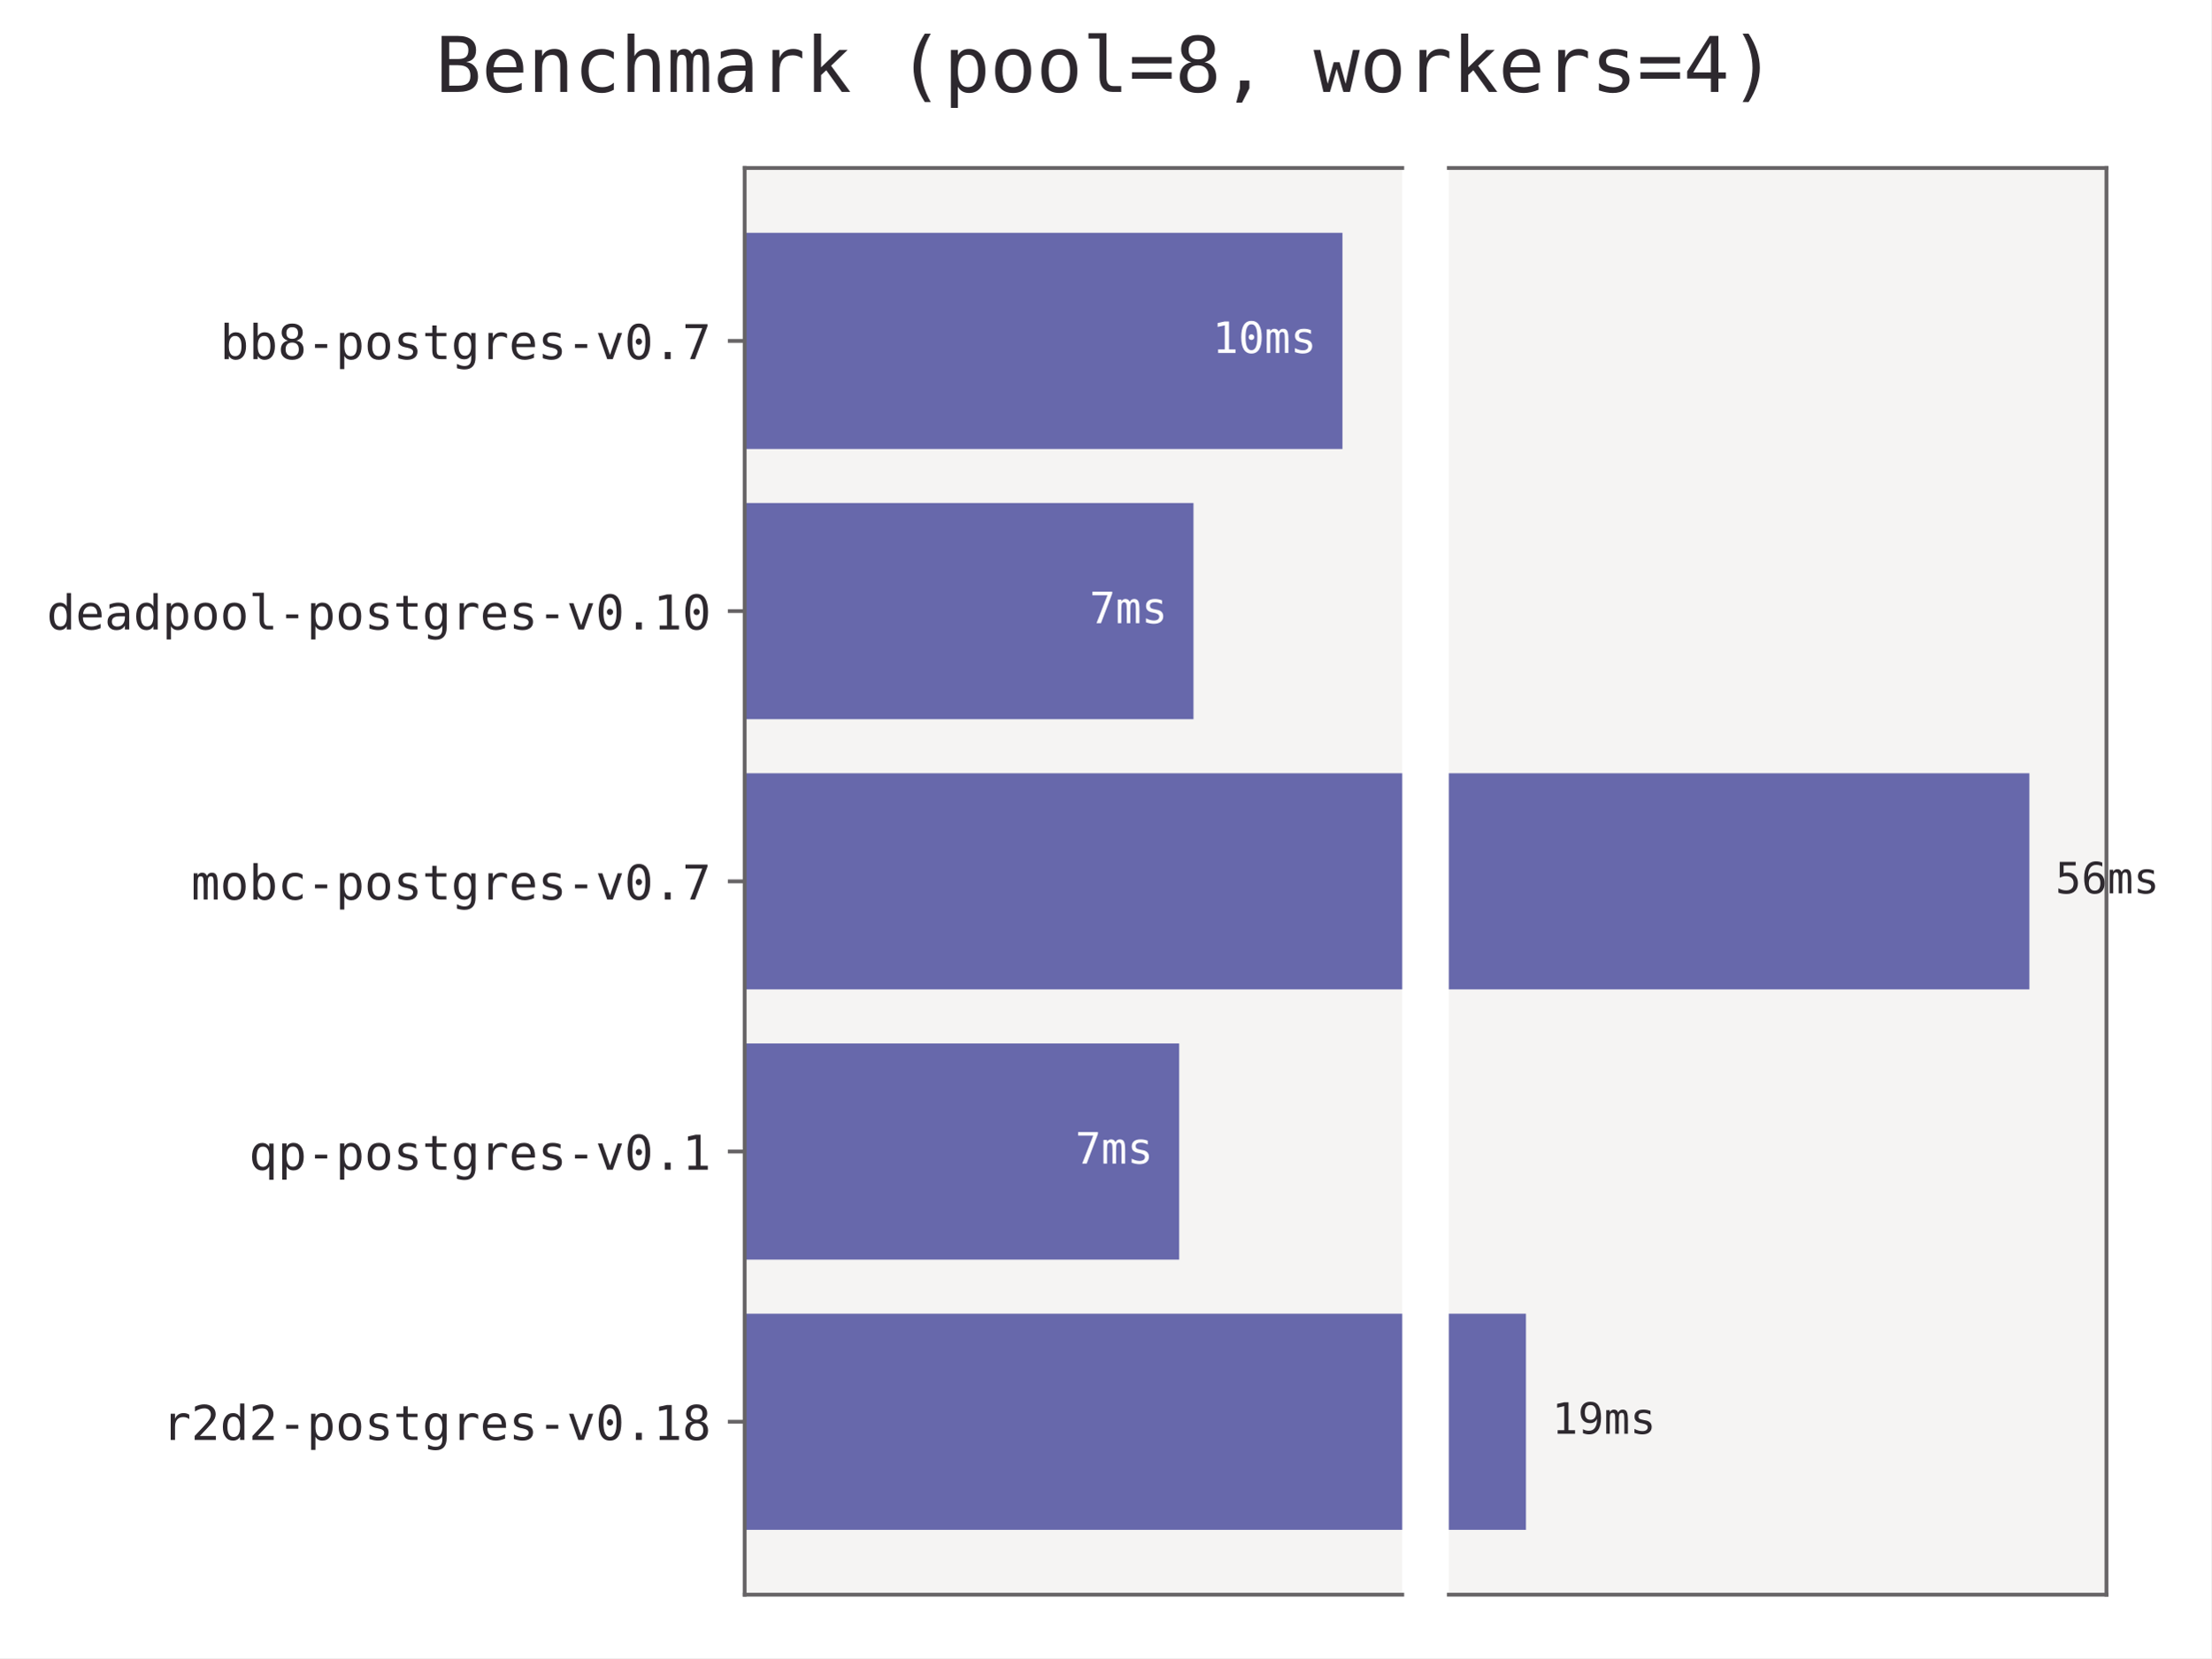
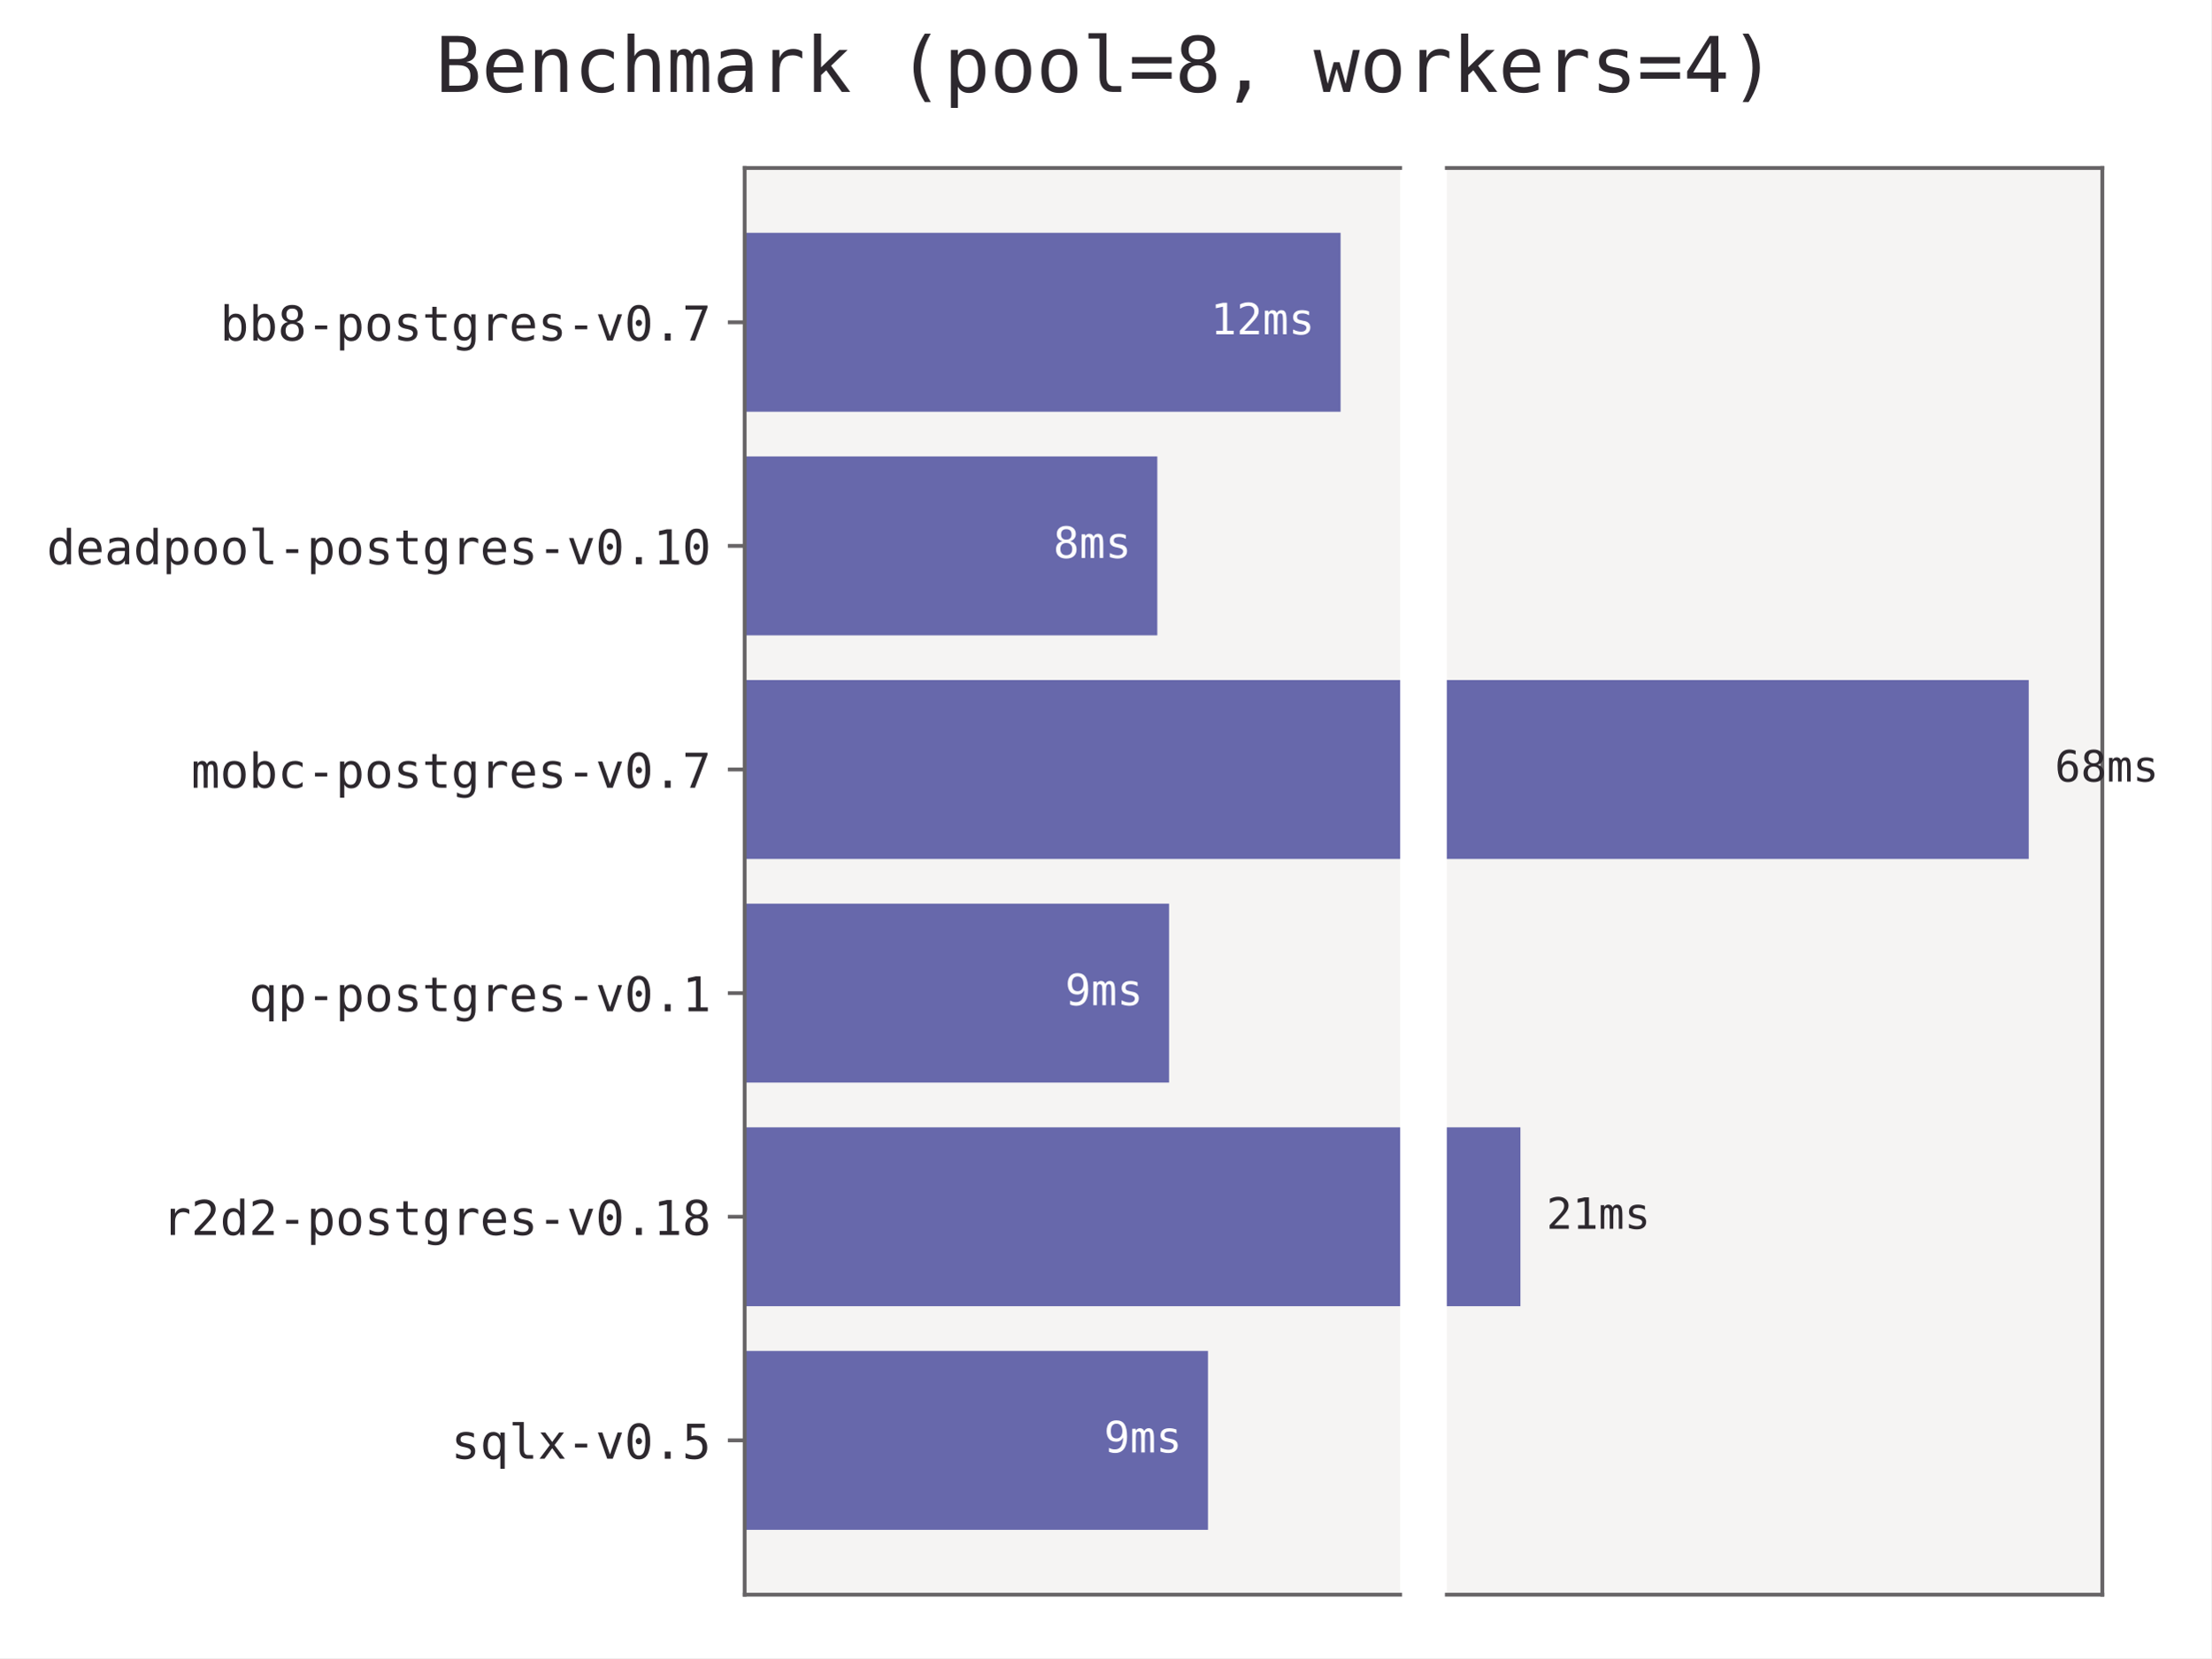
<svg xmlns="http://www.w3.org/2000/svg" xmlns:xlink="http://www.w3.org/1999/xlink" width="460.8pt" height="345.6pt" viewBox="0 0 460.8 345.6" version="1.1">
  <defs>
    <style type="text/css">*{stroke-linejoin: round; stroke-linecap: butt}</style>
  </defs>
  <g id="figure_1">
    <g id="patch_1">
      <path d="M 0 345.6  L 460.8 345.6  L 460.8 0  L 0 0  z " style="fill: #ffffff" />
    </g>
    <g id="axes_1">
      <g id="patch_2">
-         <path d="M 155.187 332.38  L 292.23 332.38  L 292.23 35.01  L 155.187 35.01  z " style="fill: #f5f4f3" />
+         <path d="M 155.187 332.38  L 291.8 332.38  L 291.8 35.01  L 155.187 35.01  z " style="fill: #f5f4f3" />
      </g>
      <g id="patch_3">
-         <path d="M 155.187 318.863  L 400.139 318.863  L 400.139 273.807  L 155.187 273.807  z " clip-path="url(#p6e30726fcf)" style="fill: #6768ab" />
+         <path d="M 155.187 318.863  L 251.742 318.863  L 251.742 281.575  L 155.187 281.575  z " clip-path="url(#pe774a46758)" style="fill: #6768ab" />
      </g>
      <g id="patch_4">
-         <path d="M 155.187 262.543  L 245.743 262.543  L 245.743 217.487  L 155.187 217.487  z " clip-path="url(#p6e30726fcf)" style="fill: #6768ab" />
+         <path d="M 155.187 272.253  L 362.698 272.253  L 362.698 234.966  L 155.187 234.966  z " clip-path="url(#pe774a46758)" style="fill: #6768ab" />
      </g>
      <g id="patch_5">
-         <path d="M 155.187 206.223  L 861.185 206.223  L 861.185 161.167  L 155.187 161.167  z " clip-path="url(#p6e30726fcf)" style="fill: #6768ab" />
+         <path d="M 155.187 225.644  L 243.634 225.644  L 243.634 188.356  L 155.187 188.356  z " clip-path="url(#pe774a46758)" style="fill: #6768ab" />
      </g>
      <g id="patch_6">
-         <path d="M 155.187 149.903  L 248.723 149.903  L 248.723 104.847  L 155.187 104.847  z " clip-path="url(#p6e30726fcf)" style="fill: #6768ab" />
+         <path d="M 155.187 179.034  L 825.676 179.034  L 825.676 141.746  L 155.187 141.746  z " clip-path="url(#pe774a46758)" style="fill: #6768ab" />
      </g>
      <g id="patch_7">
-         <path d="M 155.187 93.583  L 279.771 93.583  L 279.771 48.527  L 155.187 48.527  z " clip-path="url(#p6e30726fcf)" style="fill: #6768ab" />
+         <path d="M 155.187 132.424  L 241.182 132.424  L 241.182 95.137  L 155.187 95.137  z " clip-path="url(#pe774a46758)" style="fill: #6768ab" />
+       </g>
+       <g id="patch_8">
+         <path d="M 155.187 85.815  L 279.381 85.815  L 279.381 48.527  L 155.187 48.527  z " clip-path="url(#pe774a46758)" style="fill: #6768ab" />
      </g>
      <g id="matplotlib.axis_1">
        <g id="ytick_1">
          <g id="line2d_1">
            <defs>
-               <path id="m81a9759530" d="M 0 0  L -3.5 0  " style="stroke: #676466; stroke-width: 0.8" />
+               <path id="m0b539fb572" d="M 0 0  L -3.5 0  " style="stroke: #676466; stroke-width: 0.8" />
            </defs>
            <g>
-               <use xlink:href="#m81a9759530" x="155.187" y="296.335" style="fill: #676466; stroke: #676466; stroke-width: 0.8" />
+               <use xlink:href="#m0b539fb572" x="155.187" y="300.219" style="fill: #676466; stroke: #676466; stroke-width: 0.8" />
            </g>
          </g>
          <g id="text_1">
-             <g style="fill: #2d282e" transform="translate(33.80125 300.1344)scale(0.1 -0.1)">
+             <g style="fill: #2d282e" transform="translate(94.00437 304.0451)scale(0.1 -0.1)">
+               <defs>
+                 <path id="DejaVuSansMono-73" d="M 3041 3378  L 3041 2816  Q 2794 2959 2544 3031  Q 2294 3103 2034 3103  Q 1644 3103 1451 2976  Q 1259 2850 1259 2591  Q 1259 2356 1403 2240  Q 1547 2125 2119 2016  L 2350 1972  Q 2778 1891 2998 1647  Q 3219 1403 3219 1013  Q 3219 494 2850 201  Q 2481 -91 1825 -91  Q 1566 -91 1281 -36  Q 997 19 666 128  L 666 722  Q 988 556 1281 473  Q 1575 391 1838 391  Q 2219 391 2428 545  Q 2638 700 2638 978  Q 2638 1378 1872 1531  L 1847 1538  L 1631 1581  Q 1134 1678 906 1908  Q 678 2138 678 2534  Q 678 3038 1018 3311  Q 1359 3584 1991 3584  Q 2272 3584 2531 3532  Q 2791 3481 3041 3378  z " transform="scale(0.015625)" />
+                 <path id="DejaVuSansMono-71" d="M 1038 1734  Q 1038 1066 1248 725  Q 1459 384 1875 384  Q 2291 384 2505 726  Q 2719 1069 2719 1734  Q 2719 2400 2505 2742  Q 2291 3084 1875 3084  Q 1459 3084 1248 2743  Q 1038 2403 1038 1734  z M 2719 434  Q 2578 175 2339 36  Q 2100 -103 1784 -103  Q 1156 -103 792 383  Q 428 869 428 1722  Q 428 2591 790 3081  Q 1153 3572 1784 3572  Q 2097 3572 2336 3436  Q 2575 3300 2719 3041  L 2719 3488  L 3297 3488  L 3297 -1344  L 2719 -1344  L 2719 434  z " transform="scale(0.015625)" />
+                 <path id="DejaVuSansMono-6c" d="M 1997 1269  Q 1997 881 2139 684  Q 2281 488 2559 488  L 3231 488  L 3231 0  L 2503 0  Q 1988 0 1705 331  Q 1422 663 1422 1269  L 1422 4447  L 500 4447  L 500 4897  L 1997 4897  L 1997 1269  z " transform="scale(0.015625)" />
+                 <path id="DejaVuSansMono-78" d="M 3494 3500  L 2241 1825  L 3616 0  L 2950 0  L 1925 1403  L 903 0  L 238 0  L 1613 1825  L 359 3500  L 997 3500  L 1925 2234  L 2847 3500  L 3494 3500  z " transform="scale(0.015625)" />
+                 <path id="DejaVuSansMono-2d" d="M 1113 2009  L 2741 2009  L 2741 1497  L 1113 1497  L 1113 2009  z " transform="scale(0.015625)" />
+                 <path id="DejaVuSansMono-76" d="M 313 3500  L 909 3500  L 1925 563  L 2944 3500  L 3541 3500  L 2297 0  L 1556 0  L 313 3500  z " transform="scale(0.015625)" />
+                 <path id="DejaVuSansMono-30" d="M 1509 2344  Q 1509 2516 1629 2641  Q 1750 2766 1919 2766  Q 2094 2766 2219 2641  Q 2344 2516 2344 2344  Q 2344 2169 2220 2047  Q 2097 1925 1919 1925  Q 1744 1925 1626 2044  Q 1509 2163 1509 2344  z M 1925 4250  Q 1484 4250 1267 3775  Q 1050 3300 1050 2328  Q 1050 1359 1267 884  Q 1484 409 1925 409  Q 2369 409 2586 884  Q 2803 1359 2803 2328  Q 2803 3300 2586 3775  Q 2369 4250 1925 4250  z M 1925 4750  Q 2672 4750 3055 4137  Q 3438 3525 3438 2328  Q 3438 1134 3055 521  Q 2672 -91 1925 -91  Q 1178 -91 797 521  Q 416 1134 416 2328  Q 416 3525 797 4137  Q 1178 4750 1925 4750  z " transform="scale(0.015625)" />
+                 <path id="DejaVuSansMono-2e" d="M 1528 953  L 2316 953  L 2316 0  L 1528 0  L 1528 953  z " transform="scale(0.015625)" />
+                 <path id="DejaVuSansMono-35" d="M 647 4666  L 3009 4666  L 3009 4134  L 1222 4134  L 1222 2988  Q 1356 3038 1492 3061  Q 1628 3084 1766 3084  Q 2491 3084 2916 2656  Q 3341 2228 3341 1497  Q 3341 759 2895 334  Q 2450 -91 1678 -91  Q 1306 -91 998 -41  Q 691 9 447 109  L 447 750  Q 734 594 1025 517  Q 1316 441 1619 441  Q 2141 441 2423 716  Q 2706 991 2706 1497  Q 2706 1997 2414 2275  Q 2122 2553 1600 2553  Q 1347 2553 1106 2495  Q 866 2438 647 2322  L 647 4666  z " transform="scale(0.015625)" />
+               </defs>
+               <use xlink:href="#DejaVuSansMono-73" />
+               <use xlink:href="#DejaVuSansMono-71" x="60.205" />
+               <use xlink:href="#DejaVuSansMono-6c" x="120.41" />
+               <use xlink:href="#DejaVuSansMono-78" x="180.615" />
+               <use xlink:href="#DejaVuSansMono-2d" x="240.82" />
+               <use xlink:href="#DejaVuSansMono-76" x="301.025" />
+               <use xlink:href="#DejaVuSansMono-30" x="361.23" />
+               <use xlink:href="#DejaVuSansMono-2e" x="421.436" />
+               <use xlink:href="#DejaVuSansMono-35" x="481.641" />
+             </g>
+           </g>
+         </g>
+         <g id="ytick_2">
+           <g id="line2d_2">
+             <g>
+               <use xlink:href="#m0b539fb572" x="155.187" y="253.61" style="fill: #676466; stroke: #676466; stroke-width: 0.8" />
+             </g>
+           </g>
+           <g id="text_2">
+             <g style="fill: #2d282e" transform="translate(33.80125 257.4088)scale(0.1 -0.1)">
              <defs>
                <path id="DejaVuSansMono-72" d="M 3609 2778  Q 3425 2922 3234 2987  Q 3044 3053 2816 3053  Q 2278 3053 1993 2715  Q 1709 2378 1709 1741  L 1709 0  L 1131 0  L 1131 3500  L 1709 3500  L 1709 2816  Q 1853 3188 2151 3386  Q 2450 3584 2859 3584  Q 3072 3584 3256 3531  Q 3441 3478 3609 3366  L 3609 2778  z " transform="scale(0.015625)" />
                <path id="DejaVuSansMono-32" d="M 1166 531  L 3309 531  L 3309 0  L 475 0  L 475 531  Q 1059 1147 1496 1619  Q 1934 2091 2100 2284  Q 2413 2666 2522 2902  Q 2631 3138 2631 3384  Q 2631 3775 2401 3997  Q 2172 4219 1772 4219  Q 1488 4219 1175 4116  Q 863 4013 513 3803  L 513 4441  Q 834 4594 1145 4672  Q 1456 4750 1759 4750  Q 2444 4750 2861 4386  Q 3278 4022 3278 3431  Q 3278 3131 3139 2831  Q 3000 2531 2688 2169  Q 2513 1966 2180 1606  Q 1847 1247 1166 531  z " transform="scale(0.015625)" />
                <path id="DejaVuSansMono-64" d="M 2681 3053  L 2681 4863  L 3256 4863  L 3256 0  L 2681 0  L 2681 441  Q 2538 181 2298 45  Q 2059 -91 1747 -91  Q 1113 -91 748 401  Q 384 894 384 1759  Q 384 2613 750 3098  Q 1116 3584 1747 3584  Q 2063 3584 2303 3448  Q 2544 3313 2681 3053  z M 991 1747  Q 991 1078 1203 737  Q 1416 397 1831 397  Q 2247 397 2464 740  Q 2681 1084 2681 1747  Q 2681 2413 2464 2755  Q 2247 3097 1831 3097  Q 1416 3097 1203 2756  Q 991 2416 991 1747  z " transform="scale(0.015625)" />
-                 <path id="DejaVuSansMono-2d" d="M 1113 2009  L 2741 2009  L 2741 1497  L 1113 1497  L 1113 2009  z " transform="scale(0.015625)" />
                <path id="DejaVuSansMono-70" d="M 1172 441  L 1172 -1331  L 594 -1331  L 594 3500  L 1172 3500  L 1172 3053  Q 1316 3313 1555 3448  Q 1794 3584 2106 3584  Q 2741 3584 3102 3093  Q 3463 2603 3463 1734  Q 3463 881 3100 395  Q 2738 -91 2106 -91  Q 1788 -91 1548 45  Q 1309 181 1172 441  z M 2859 1747  Q 2859 2416 2648 2756  Q 2438 3097 2022 3097  Q 1603 3097 1387 2755  Q 1172 2413 1172 1747  Q 1172 1084 1387 740  Q 1603 397 2022 397  Q 2438 397 2648 737  Q 2859 1078 2859 1747  z " transform="scale(0.015625)" />
                <path id="DejaVuSansMono-6f" d="M 1925 3097  Q 1488 3097 1263 2756  Q 1038 2416 1038 1747  Q 1038 1081 1263 739  Q 1488 397 1925 397  Q 2366 397 2591 739  Q 2816 1081 2816 1747  Q 2816 2416 2591 2756  Q 2366 3097 1925 3097  z M 1925 3584  Q 2653 3584 3039 3112  Q 3425 2641 3425 1747  Q 3425 850 3040 379  Q 2656 -91 1925 -91  Q 1197 -91 812 379  Q 428 850 428 1747  Q 428 2641 812 3112  Q 1197 3584 1925 3584  z " transform="scale(0.015625)" />
-                 <path id="DejaVuSansMono-73" d="M 3041 3378  L 3041 2816  Q 2794 2959 2544 3031  Q 2294 3103 2034 3103  Q 1644 3103 1451 2976  Q 1259 2850 1259 2591  Q 1259 2356 1403 2240  Q 1547 2125 2119 2016  L 2350 1972  Q 2778 1891 2998 1647  Q 3219 1403 3219 1013  Q 3219 494 2850 201  Q 2481 -91 1825 -91  Q 1566 -91 1281 -36  Q 997 19 666 128  L 666 722  Q 988 556 1281 473  Q 1575 391 1838 391  Q 2219 391 2428 545  Q 2638 700 2638 978  Q 2638 1378 1872 1531  L 1847 1538  L 1631 1581  Q 1134 1678 906 1908  Q 678 2138 678 2534  Q 678 3038 1018 3311  Q 1359 3584 1991 3584  Q 2272 3584 2531 3532  Q 2791 3481 3041 3378  z " transform="scale(0.015625)" />
                <path id="DejaVuSansMono-74" d="M 1919 4494  L 1919 3500  L 3225 3500  L 3225 3053  L 1919 3053  L 1919 1153  Q 1919 766 2066 612  Q 2213 459 2578 459  L 3225 459  L 3225 0  L 2522 0  Q 1875 0 1609 259  Q 1344 519 1344 1153  L 1344 3053  L 409 3053  L 409 3500  L 1344 3500  L 1344 4494  L 1919 4494  z " transform="scale(0.015625)" />
                <path id="DejaVuSansMono-67" d="M 2681 1778  Q 2681 2425 2470 2761  Q 2259 3097 1856 3097  Q 1434 3097 1212 2761  Q 991 2425 991 1778  Q 991 1131 1214 792  Q 1438 453 1863 453  Q 2259 453 2470 793  Q 2681 1134 2681 1778  z M 3256 225  Q 3256 -563 2884 -969  Q 2513 -1375 1791 -1375  Q 1553 -1375 1293 -1331  Q 1034 -1288 775 -1203  L 775 -634  Q 1081 -778 1331 -847  Q 1581 -916 1791 -916  Q 2256 -916 2468 -662  Q 2681 -409 2681 141  L 2681 166  L 2681 556  Q 2544 263 2306 119  Q 2069 -25 1728 -25  Q 1116 -25 750 465  Q 384 956 384 1778  Q 384 2603 750 3093  Q 1116 3584 1728 3584  Q 2066 3584 2300 3450  Q 2534 3316 2681 3034  L 2681 3488  L 3256 3488  L 3256 225  z " transform="scale(0.015625)" />
                <path id="DejaVuSansMono-65" d="M 3475 1894  L 3475 1613  L 984 1613  L 984 1594  Q 984 1022 1282 709  Q 1581 397 2125 397  Q 2400 397 2700 484  Q 3000 572 3341 750  L 3341 178  Q 3013 44 2708 -23  Q 2403 -91 2119 -91  Q 1303 -91 843 398  Q 384 888 384 1747  Q 384 2584 834 3084  Q 1284 3584 2034 3584  Q 2703 3584 3089 3131  Q 3475 2678 3475 1894  z M 2900 2063  Q 2888 2569 2661 2833  Q 2434 3097 2009 3097  Q 1594 3097 1325 2822  Q 1056 2547 1006 2059  L 2900 2063  z " transform="scale(0.015625)" />
-                 <path id="DejaVuSansMono-76" d="M 313 3500  L 909 3500  L 1925 563  L 2944 3500  L 3541 3500  L 2297 0  L 1556 0  L 313 3500  z " transform="scale(0.015625)" />
-                 <path id="DejaVuSansMono-30" d="M 1509 2344  Q 1509 2516 1629 2641  Q 1750 2766 1919 2766  Q 2094 2766 2219 2641  Q 2344 2516 2344 2344  Q 2344 2169 2220 2047  Q 2097 1925 1919 1925  Q 1744 1925 1626 2044  Q 1509 2163 1509 2344  z M 1925 4250  Q 1484 4250 1267 3775  Q 1050 3300 1050 2328  Q 1050 1359 1267 884  Q 1484 409 1925 409  Q 2369 409 2586 884  Q 2803 1359 2803 2328  Q 2803 3300 2586 3775  Q 2369 4250 1925 4250  z M 1925 4750  Q 2672 4750 3055 4137  Q 3438 3525 3438 2328  Q 3438 1134 3055 521  Q 2672 -91 1925 -91  Q 1178 -91 797 521  Q 416 1134 416 2328  Q 416 3525 797 4137  Q 1178 4750 1925 4750  z " transform="scale(0.015625)" />
-                 <path id="DejaVuSansMono-2e" d="M 1528 953  L 2316 953  L 2316 0  L 1528 0  L 1528 953  z " transform="scale(0.015625)" />
                <path id="DejaVuSansMono-31" d="M 844 531  L 1825 531  L 1825 4097  L 769 3859  L 769 4434  L 1819 4666  L 2450 4666  L 2450 531  L 3419 531  L 3419 0  L 844 0  L 844 531  z " transform="scale(0.015625)" />
                <path id="DejaVuSansMono-38" d="M 1925 2216  Q 1503 2216 1273 1980  Q 1044 1744 1044 1313  Q 1044 881 1276 642  Q 1509 403 1925 403  Q 2350 403 2579 639  Q 2809 875 2809 1313  Q 2809 1741 2576 1978  Q 2344 2216 1925 2216  z M 1375 2478  Q 972 2581 745 2862  Q 519 3144 519 3541  Q 519 4097 897 4423  Q 1275 4750 1925 4750  Q 2578 4750 2956 4423  Q 3334 4097 3334 3541  Q 3334 3144 3107 2862  Q 2881 2581 2478 2478  Q 2947 2375 3195 2062  Q 3444 1750 3444 1253  Q 3444 622 3041 265  Q 2638 -91 1925 -91  Q 1213 -91 811 264  Q 409 619 409 1247  Q 409 1747 657 2061  Q 906 2375 1375 2478  z M 1147 3481  Q 1147 3106 1347 2909  Q 1547 2713 1925 2713  Q 2306 2713 2506 2909  Q 2706 3106 2706 3481  Q 2706 3863 2507 4063  Q 2309 4263 1925 4263  Q 1547 4263 1347 4061  Q 1147 3859 1147 3481  z " transform="scale(0.015625)" />
              </defs>
              <use xlink:href="#DejaVuSansMono-72" />
              <use xlink:href="#DejaVuSansMono-32" x="60.205" />
              <use xlink:href="#DejaVuSansMono-64" x="120.41" />
              <use xlink:href="#DejaVuSansMono-32" x="180.615" />
              <use xlink:href="#DejaVuSansMono-2d" x="240.82" />
              <use xlink:href="#DejaVuSansMono-70" x="301.025" />
              <use xlink:href="#DejaVuSansMono-6f" x="361.23" />
              <use xlink:href="#DejaVuSansMono-73" x="421.436" />
              <use xlink:href="#DejaVuSansMono-74" x="481.641" />
              <use xlink:href="#DejaVuSansMono-67" x="541.846" />
              <use xlink:href="#DejaVuSansMono-72" x="602.051" />
              <use xlink:href="#DejaVuSansMono-65" x="662.256" />
              <use xlink:href="#DejaVuSansMono-73" x="722.461" />
              <use xlink:href="#DejaVuSansMono-2d" x="782.666" />
              <use xlink:href="#DejaVuSansMono-76" x="842.871" />
              <use xlink:href="#DejaVuSansMono-30" x="903.076" />
              <use xlink:href="#DejaVuSansMono-2e" x="963.281" />
              <use xlink:href="#DejaVuSansMono-31" x="1023.486" />
              <use xlink:href="#DejaVuSansMono-38" x="1083.691" />
            </g>
          </g>
        </g>
-         <g id="ytick_2">
-           <g id="line2d_2">
-             <g>
-               <use xlink:href="#m81a9759530" x="155.187" y="240.015" style="fill: #676466; stroke: #676466; stroke-width: 0.8" />
-             </g>
-           </g>
-           <g id="text_2">
-             <g style="fill: #2d282e" transform="translate(51.86219 243.8065)scale(0.1 -0.1)">
-               <defs>
-                 <path id="DejaVuSansMono-71" d="M 1038 1734  Q 1038 1066 1248 725  Q 1459 384 1875 384  Q 2291 384 2505 726  Q 2719 1069 2719 1734  Q 2719 2400 2505 2742  Q 2291 3084 1875 3084  Q 1459 3084 1248 2743  Q 1038 2403 1038 1734  z M 2719 434  Q 2578 175 2339 36  Q 2100 -103 1784 -103  Q 1156 -103 792 383  Q 428 869 428 1722  Q 428 2591 790 3081  Q 1153 3572 1784 3572  Q 2097 3572 2336 3436  Q 2575 3300 2719 3041  L 2719 3488  L 3297 3488  L 3297 -1344  L 2719 -1344  L 2719 434  z " transform="scale(0.015625)" />
-               </defs>
+         <g id="ytick_3">
+           <g id="line2d_3">
+             <g>
+               <use xlink:href="#m0b539fb572" x="155.187" y="207" style="fill: #676466; stroke: #676466; stroke-width: 0.8" />
+             </g>
+           </g>
+           <g id="text_3">
+             <g style="fill: #2d282e" transform="translate(51.86219 210.7913)scale(0.1 -0.1)">
              <use xlink:href="#DejaVuSansMono-71" />
              <use xlink:href="#DejaVuSansMono-70" x="60.205" />
              <use xlink:href="#DejaVuSansMono-2d" x="120.41" />
              <use xlink:href="#DejaVuSansMono-70" x="180.615" />
              <use xlink:href="#DejaVuSansMono-6f" x="240.82" />
              <use xlink:href="#DejaVuSansMono-73" x="301.025" />
              <use xlink:href="#DejaVuSansMono-74" x="361.23" />
              <use xlink:href="#DejaVuSansMono-67" x="421.436" />
              <use xlink:href="#DejaVuSansMono-72" x="481.641" />
              <use xlink:href="#DejaVuSansMono-65" x="541.846" />
              <use xlink:href="#DejaVuSansMono-73" x="602.051" />
              <use xlink:href="#DejaVuSansMono-2d" x="662.256" />
              <use xlink:href="#DejaVuSansMono-76" x="722.461" />
              <use xlink:href="#DejaVuSansMono-30" x="782.666" />
              <use xlink:href="#DejaVuSansMono-2e" x="842.871" />
              <use xlink:href="#DejaVuSansMono-31" x="903.076" />
            </g>
          </g>
        </g>
-         <g id="ytick_3">
-           <g id="line2d_3">
-             <g>
-               <use xlink:href="#m81a9759530" x="155.187" y="183.695" style="fill: #676466; stroke: #676466; stroke-width: 0.8" />
-             </g>
-           </g>
-           <g id="text_3">
-             <g style="fill: #2d282e" transform="translate(39.82156 187.4942)scale(0.1 -0.1)">
+         <g id="ytick_4">
+           <g id="line2d_4">
+             <g>
+               <use xlink:href="#m0b539fb572" x="155.187" y="160.39" style="fill: #676466; stroke: #676466; stroke-width: 0.8" />
+             </g>
+           </g>
+           <g id="text_4">
+             <g style="fill: #2d282e" transform="translate(39.82156 164.1894)scale(0.1 -0.1)">
              <defs>
                <path id="DejaVuSansMono-6d" d="M 2113 3144  Q 2219 3369 2383 3476  Q 2547 3584 2778 3584  Q 3200 3584 3373 3257  Q 3547 2931 3547 2028  L 3547 0  L 3022 0  L 3022 2003  Q 3022 2744 2939 2923  Q 2856 3103 2638 3103  Q 2388 3103 2295 2911  Q 2203 2719 2203 2003  L 2203 0  L 1678 0  L 1678 2003  Q 1678 2753 1589 2928  Q 1500 3103 1269 3103  Q 1041 3103 952 2911  Q 863 2719 863 2003  L 863 0  L 341 0  L 341 3500  L 863 3500  L 863 3200  Q 966 3388 1120 3486  Q 1275 3584 1472 3584  Q 1709 3584 1867 3475  Q 2025 3366 2113 3144  z " transform="scale(0.015625)" />
                <path id="DejaVuSansMono-62" d="M 2869 1747  Q 2869 2416 2656 2756  Q 2444 3097 2028 3097  Q 1609 3097 1393 2755  Q 1178 2413 1178 1747  Q 1178 1084 1393 740  Q 1609 397 2028 397  Q 2444 397 2656 737  Q 2869 1078 2869 1747  z M 1178 3053  Q 1316 3309 1558 3446  Q 1800 3584 2119 3584  Q 2750 3584 3112 3098  Q 3475 2613 3475 1759  Q 3475 894 3111 401  Q 2747 -91 2113 -91  Q 1800 -91 1561 45  Q 1322 181 1178 441  L 1178 0  L 603 0  L 603 4863  L 1178 4863  L 1178 3053  z " transform="scale(0.015625)" />
                <path id="DejaVuSansMono-63" d="M 3316 178  Q 3084 44 2839 -23  Q 2594 -91 2338 -91  Q 1525 -91 1067 396  Q 609 884 609 1747  Q 609 2609 1067 3096  Q 1525 3584 2338 3584  Q 2591 3584 2831 3518  Q 3072 3453 3316 3316  L 3316 2713  Q 3088 2916 2858 3006  Q 2628 3097 2338 3097  Q 1797 3097 1506 2747  Q 1216 2397 1216 1747  Q 1216 1100 1508 748  Q 1800 397 2338 397  Q 2638 397 2875 489  Q 3113 581 3316 775  L 3316 178  z " transform="scale(0.015625)" />
                <path id="DejaVuSansMono-37" d="M 434 4666  L 3372 4666  L 3372 4397  L 1703 0  L 1044 0  L 2669 4134  L 434 4134  L 434 4666  z " transform="scale(0.015625)" />
              </defs>
              <use xlink:href="#DejaVuSansMono-6d" />
              <use xlink:href="#DejaVuSansMono-6f" x="60.205" />
              <use xlink:href="#DejaVuSansMono-62" x="120.41" />
              <use xlink:href="#DejaVuSansMono-63" x="180.615" />
              <use xlink:href="#DejaVuSansMono-2d" x="240.82" />
              <use xlink:href="#DejaVuSansMono-70" x="301.025" />
              <use xlink:href="#DejaVuSansMono-6f" x="361.23" />
              <use xlink:href="#DejaVuSansMono-73" x="421.436" />
              <use xlink:href="#DejaVuSansMono-74" x="481.641" />
              <use xlink:href="#DejaVuSansMono-67" x="541.846" />
              <use xlink:href="#DejaVuSansMono-72" x="602.051" />
              <use xlink:href="#DejaVuSansMono-65" x="662.256" />
              <use xlink:href="#DejaVuSansMono-73" x="722.461" />
              <use xlink:href="#DejaVuSansMono-2d" x="782.666" />
              <use xlink:href="#DejaVuSansMono-76" x="842.871" />
              <use xlink:href="#DejaVuSansMono-30" x="903.076" />
              <use xlink:href="#DejaVuSansMono-2e" x="963.281" />
              <use xlink:href="#DejaVuSansMono-37" x="1023.486" />
            </g>
          </g>
        </g>
-         <g id="ytick_4">
-           <g id="line2d_4">
-             <g>
-               <use xlink:href="#m81a9759530" x="155.187" y="127.375" style="fill: #676466; stroke: #676466; stroke-width: 0.8" />
-             </g>
-           </g>
-           <g id="text_4">
-             <g style="fill: #2d282e" transform="translate(9.72 131.2007)scale(0.1 -0.1)">
+         <g id="ytick_5">
+           <g id="line2d_5">
+             <g>
+               <use xlink:href="#m0b539fb572" x="155.187" y="113.78" style="fill: #676466; stroke: #676466; stroke-width: 0.8" />
+             </g>
+           </g>
+           <g id="text_5">
+             <g style="fill: #2d282e" transform="translate(9.72 117.6062)scale(0.1 -0.1)">
              <defs>
                <path id="DejaVuSansMono-61" d="M 2194 1759  L 2003 1759  Q 1500 1759 1245 1582  Q 991 1406 991 1056  Q 991 741 1181 566  Q 1372 391 1709 391  Q 2184 391 2456 720  Q 2728 1050 2731 1631  L 2731 1759  L 2194 1759  z M 3309 1997  L 3309 0  L 2731 0  L 2731 519  Q 2547 206 2267 57  Q 1988 -91 1588 -91  Q 1053 -91 734 211  Q 416 513 416 1019  Q 416 1603 808 1906  Q 1200 2209 1959 2209  L 2731 2209  L 2731 2300  Q 2728 2719 2518 2908  Q 2309 3097 1850 3097  Q 1556 3097 1256 3012  Q 956 2928 672 2766  L 672 3341  Q 991 3463 1283 3523  Q 1575 3584 1850 3584  Q 2284 3584 2592 3456  Q 2900 3328 3091 3072  Q 3209 2916 3259 2686  Q 3309 2456 3309 1997  z " transform="scale(0.015625)" />
-                 <path id="DejaVuSansMono-6c" d="M 1997 1269  Q 1997 881 2139 684  Q 2281 488 2559 488  L 3231 488  L 3231 0  L 2503 0  Q 1988 0 1705 331  Q 1422 663 1422 1269  L 1422 4447  L 500 4447  L 500 4897  L 1997 4897  L 1997 1269  z " transform="scale(0.015625)" />
              </defs>
              <use xlink:href="#DejaVuSansMono-64" />
              <use xlink:href="#DejaVuSansMono-65" x="60.205" />
              <use xlink:href="#DejaVuSansMono-61" x="120.41" />
              <use xlink:href="#DejaVuSansMono-64" x="180.615" />
              <use xlink:href="#DejaVuSansMono-70" x="240.82" />
              <use xlink:href="#DejaVuSansMono-6f" x="301.025" />
              <use xlink:href="#DejaVuSansMono-6f" x="361.23" />
              <use xlink:href="#DejaVuSansMono-6c" x="421.436" />
              <use xlink:href="#DejaVuSansMono-2d" x="481.641" />
              <use xlink:href="#DejaVuSansMono-70" x="541.846" />
              <use xlink:href="#DejaVuSansMono-6f" x="602.051" />
              <use xlink:href="#DejaVuSansMono-73" x="662.256" />
              <use xlink:href="#DejaVuSansMono-74" x="722.461" />
              <use xlink:href="#DejaVuSansMono-67" x="782.666" />
              <use xlink:href="#DejaVuSansMono-72" x="842.871" />
              <use xlink:href="#DejaVuSansMono-65" x="903.076" />
              <use xlink:href="#DejaVuSansMono-73" x="963.281" />
              <use xlink:href="#DejaVuSansMono-2d" x="1023.486" />
              <use xlink:href="#DejaVuSansMono-76" x="1083.691" />
              <use xlink:href="#DejaVuSansMono-30" x="1143.896" />
              <use xlink:href="#DejaVuSansMono-2e" x="1204.102" />
              <use xlink:href="#DejaVuSansMono-31" x="1264.307" />
              <use xlink:href="#DejaVuSansMono-30" x="1324.512" />
            </g>
          </g>
        </g>
-         <g id="ytick_5">
-           <g id="line2d_5">
-             <g>
-               <use xlink:href="#m81a9759530" x="155.187" y="71.055" style="fill: #676466; stroke: #676466; stroke-width: 0.8" />
-             </g>
-           </g>
-           <g id="text_5">
-             <g style="fill: #2d282e" transform="translate(45.84188 74.85407)scale(0.1 -0.1)">
+         <g id="ytick_6">
+           <g id="line2d_6">
+             <g>
+               <use xlink:href="#m0b539fb572" x="155.187" y="67.171" style="fill: #676466; stroke: #676466; stroke-width: 0.8" />
+             </g>
+           </g>
+           <g id="text_6">
+             <g style="fill: #2d282e" transform="translate(45.84188 70.96992)scale(0.1 -0.1)">
              <use xlink:href="#DejaVuSansMono-62" />
              <use xlink:href="#DejaVuSansMono-62" x="60.205" />
              <use xlink:href="#DejaVuSansMono-38" x="120.41" />
              <use xlink:href="#DejaVuSansMono-2d" x="180.615" />
              <use xlink:href="#DejaVuSansMono-70" x="240.82" />
              <use xlink:href="#DejaVuSansMono-6f" x="301.025" />
              <use xlink:href="#DejaVuSansMono-73" x="361.23" />
              <use xlink:href="#DejaVuSansMono-74" x="421.436" />
              <use xlink:href="#DejaVuSansMono-67" x="481.641" />
              <use xlink:href="#DejaVuSansMono-72" x="541.846" />
              <use xlink:href="#DejaVuSansMono-65" x="602.051" />
              <use xlink:href="#DejaVuSansMono-73" x="662.256" />
              <use xlink:href="#DejaVuSansMono-2d" x="722.461" />
              <use xlink:href="#DejaVuSansMono-76" x="782.666" />
              <use xlink:href="#DejaVuSansMono-30" x="842.871" />
              <use xlink:href="#DejaVuSansMono-2e" x="903.076" />
              <use xlink:href="#DejaVuSansMono-37" x="963.281" />
            </g>
          </g>
        </g>
      </g>
-       <g id="patch_8">
+       <g id="patch_9">
        <path d="M 155.187 332.38  L 155.187 35.01  " style="fill: none; stroke: #676466; stroke-width: 0.8; stroke-linejoin: miter; stroke-linecap: square" />
      </g>
-       <g id="patch_9">
-         <path d="M 155.187 332.38  L 292.23 332.38  " style="fill: none; stroke: #676466; stroke-width: 0.8; stroke-linejoin: miter; stroke-linecap: square" />
-       </g>
      <g id="patch_10">
-         <path d="M 155.187 35.01  L 292.23 35.01  " style="fill: none; stroke: #676466; stroke-width: 0.8; stroke-linejoin: miter; stroke-linecap: square" />
-       </g>
-       <g id="text_6">
-         <g style="fill: #ffffff" transform="translate(218.652 242.5224)scale(0.09 -0.09)">
+         <path d="M 155.187 332.38  L 291.8 332.38  " style="fill: none; stroke: #676466; stroke-width: 0.8; stroke-linejoin: miter; stroke-linecap: square" />
+       </g>
+       <g id="patch_11">
+         <path d="M 155.187 35.01  L 291.8 35.01  " style="fill: none; stroke: #676466; stroke-width: 0.8; stroke-linejoin: miter; stroke-linecap: square" />
+       </g>
+       <g id="text_7">
+         <g style="fill: #ffffff" transform="translate(224.6503 302.7266)scale(0.09 -0.09)">
          <defs>
            <path id="DejaVuSansMono-20" transform="scale(0.015625)" />
+             <path id="DejaVuSansMono-39" d="M 1863 2069  Q 2266 2069 2495 2359  Q 2725 2650 2725 3163  Q 2725 3675 2495 3965  Q 2266 4256 1863 4256  Q 1444 4256 1231 3979  Q 1019 3703 1019 3163  Q 1019 2619 1230 2344  Q 1441 2069 1863 2069  z M 738 97  L 738 678  Q 934 563 1156 502  Q 1378 441 1619 441  Q 2219 441 2526 892  Q 2834 1344 2834 2222  Q 2688 1909 2422 1742  Q 2156 1575 1813 1575  Q 1138 1575 767 1990  Q 397 2406 397 3169  Q 397 3922 776 4336  Q 1156 4750 1850 4750  Q 2663 4750 3041 4165  Q 3419 3581 3419 2328  Q 3419 1150 2964 529  Q 2509 -91 1644 -91  Q 1416 -91 1184 -42  Q 953 6 738 97  z " transform="scale(0.015625)" />
          </defs>
          <use xlink:href="#DejaVuSansMono-20" />
-           <use xlink:href="#DejaVuSansMono-37" x="60.205" />
+           <use xlink:href="#DejaVuSansMono-39" x="60.205" />
          <use xlink:href="#DejaVuSansMono-6d" x="120.41" />
          <use xlink:href="#DejaVuSansMono-73" x="180.615" />
          <use xlink:href="#DejaVuSansMono-20" x="240.82" />
        </g>
      </g>
-       <g id="text_7">
-         <g style="fill: #ffffff" transform="translate(221.6313 129.8823)scale(0.09 -0.09)">
-           <use xlink:href="#DejaVuSansMono-20" />
-           <use xlink:href="#DejaVuSansMono-37" x="60.205" />
+       <g id="text_8">
+         <g style="fill: #ffffff" transform="translate(216.5428 209.5072)scale(0.09 -0.09)">
+           <use xlink:href="#DejaVuSansMono-20" />
+           <use xlink:href="#DejaVuSansMono-39" x="60.205" />
          <use xlink:href="#DejaVuSansMono-6d" x="120.41" />
          <use xlink:href="#DejaVuSansMono-73" x="180.615" />
          <use xlink:href="#DejaVuSansMono-20" x="240.82" />
        </g>
      </g>
-       <g id="text_8">
-         <g style="fill: #ffffff" transform="translate(247.2615 73.56219)scale(0.09 -0.09)">
+       <g id="text_9">
+         <g style="fill: #ffffff" transform="translate(214.0908 116.2878)scale(0.09 -0.09)">
+           <use xlink:href="#DejaVuSansMono-20" />
+           <use xlink:href="#DejaVuSansMono-38" x="60.205" />
+           <use xlink:href="#DejaVuSansMono-6d" x="120.41" />
+           <use xlink:href="#DejaVuSansMono-73" x="180.615" />
+           <use xlink:href="#DejaVuSansMono-20" x="240.82" />
+         </g>
+       </g>
+       <g id="text_10">
+         <g style="fill: #ffffff" transform="translate(246.8709 69.67805)scale(0.09 -0.09)">
          <use xlink:href="#DejaVuSansMono-20" />
          <use xlink:href="#DejaVuSansMono-31" x="60.205" />
-           <use xlink:href="#DejaVuSansMono-30" x="120.41" />
+           <use xlink:href="#DejaVuSansMono-32" x="120.41" />
          <use xlink:href="#DejaVuSansMono-6d" x="180.615" />
          <use xlink:href="#DejaVuSansMono-73" x="240.82" />
          <use xlink:href="#DejaVuSansMono-20" x="301.025" />
        </g>
      </g>
    </g>
    <g id="axes_2">
-       <g id="patch_11">
-         <path d="M 301.95 332.38  L 438.992 332.38  L 438.992 35.01  L 301.95 35.01  z " style="fill: #f5f4f3" />
-       </g>
      <g id="patch_12">
-         <path d="M 262.275 318.863  L 318.015 318.863  L 318.015 273.807  L 262.275 273.807  z " clip-path="url(#p46d0c2b434)" style="fill: #6768ab" />
+         <path d="M 301.52 332.38  L 438.133 332.38  L 438.133 35.01  L 301.52 35.01  z " style="fill: #f5f4f3" />
      </g>
      <g id="patch_13">
-         <path d="M 262.275 262.543  L 282.882 262.543  L 282.882 217.487  L 262.275 217.487  z " clip-path="url(#p46d0c2b434)" style="fill: #6768ab" />
+         <path d="M 269.382 318.863  L 291.474 318.863  L 291.474 281.575  L 269.382 281.575  z " clip-path="url(#pa5f52760e2)" style="fill: #6768ab" />
      </g>
      <g id="patch_14">
-         <path d="M 262.275 206.223  L 422.927 206.223  L 422.927 161.167  L 262.275 161.167  z " clip-path="url(#p46d0c2b434)" style="fill: #6768ab" />
+         <path d="M 269.382 272.253  L 316.861 272.253  L 316.861 234.966  L 269.382 234.966  z " clip-path="url(#pa5f52760e2)" style="fill: #6768ab" />
      </g>
      <g id="patch_15">
-         <path d="M 262.275 149.903  L 283.559 149.903  L 283.559 104.847  L 262.275 104.847  z " clip-path="url(#p46d0c2b434)" style="fill: #6768ab" />
+         <path d="M 269.382 225.644  L 289.619 225.644  L 289.619 188.356  L 269.382 188.356  z " clip-path="url(#pa5f52760e2)" style="fill: #6768ab" />
      </g>
      <g id="patch_16">
-         <path d="M 262.275 93.583  L 290.625 93.583  L 290.625 48.527  L 262.275 48.527  z " clip-path="url(#p46d0c2b434)" style="fill: #6768ab" />
+         <path d="M 269.382 179.034  L 422.792 179.034  L 422.792 141.746  L 269.382 141.746  z " clip-path="url(#pa5f52760e2)" style="fill: #6768ab" />
+       </g>
+       <g id="patch_17">
+         <path d="M 269.382 132.424  L 289.058 132.424  L 289.058 95.137  L 269.382 95.137  z " clip-path="url(#pa5f52760e2)" style="fill: #6768ab" />
+       </g>
+       <g id="patch_18">
+         <path d="M 269.382 85.815  L 297.798 85.815  L 297.798 48.527  L 269.382 48.527  z " clip-path="url(#pa5f52760e2)" style="fill: #6768ab" />
      </g>
      <g id="matplotlib.axis_2">
-         <g id="ytick_6" />
        <g id="ytick_7" />
        <g id="ytick_8" />
        <g id="ytick_9" />
        <g id="ytick_10" />
-       </g>
-       <g id="patch_17">
-         <path d="M 438.992 332.38  L 438.992 35.01  " style="fill: none; stroke: #676466; stroke-width: 0.8; stroke-linejoin: miter; stroke-linecap: square" />
-       </g>
-       <g id="patch_18">
-         <path d="M 301.95 332.38  L 438.992 332.38  " style="fill: none; stroke: #676466; stroke-width: 0.8; stroke-linejoin: miter; stroke-linecap: square" />
+         <g id="ytick_11" />
+         <g id="ytick_12" />
      </g>
      <g id="patch_19">
-         <path d="M 301.95 35.01  L 438.992 35.01  " style="fill: none; stroke: #676466; stroke-width: 0.8; stroke-linejoin: miter; stroke-linecap: square" />
-       </g>
-       <g id="text_9">
-         <g style="fill: #2d282e" transform="translate(318.0147 298.8425)scale(0.09 -0.09)">
-           <defs>
-             <path id="DejaVuSansMono-39" d="M 1863 2069  Q 2266 2069 2495 2359  Q 2725 2650 2725 3163  Q 2725 3675 2495 3965  Q 2266 4256 1863 4256  Q 1444 4256 1231 3979  Q 1019 3703 1019 3163  Q 1019 2619 1230 2344  Q 1441 2069 1863 2069  z M 738 97  L 738 678  Q 934 563 1156 502  Q 1378 441 1619 441  Q 2219 441 2526 892  Q 2834 1344 2834 2222  Q 2688 1909 2422 1742  Q 2156 1575 1813 1575  Q 1138 1575 767 1990  Q 397 2406 397 3169  Q 397 3922 776 4336  Q 1156 4750 1850 4750  Q 2663 4750 3041 4165  Q 3419 3581 3419 2328  Q 3419 1150 2964 529  Q 2509 -91 1644 -91  Q 1416 -91 1184 -42  Q 953 6 738 97  z " transform="scale(0.015625)" />
-           </defs>
-           <use xlink:href="#DejaVuSansMono-20" />
-           <use xlink:href="#DejaVuSansMono-31" x="60.205" />
-           <use xlink:href="#DejaVuSansMono-39" x="120.41" />
+         <path d="M 438.133 332.38  L 438.133 35.01  " style="fill: none; stroke: #676466; stroke-width: 0.8; stroke-linejoin: miter; stroke-linecap: square" />
+       </g>
+       <g id="patch_20">
+         <path d="M 301.52 332.38  L 438.133 332.38  " style="fill: none; stroke: #676466; stroke-width: 0.8; stroke-linejoin: miter; stroke-linecap: square" />
+       </g>
+       <g id="patch_21">
+         <path d="M 301.52 35.01  L 438.133 35.01  " style="fill: none; stroke: #676466; stroke-width: 0.8; stroke-linejoin: miter; stroke-linecap: square" />
+       </g>
+       <g id="text_11">
+         <g style="fill: #2d282e" transform="translate(316.8609 256.1169)scale(0.09 -0.09)">
+           <use xlink:href="#DejaVuSansMono-20" />
+           <use xlink:href="#DejaVuSansMono-32" x="60.205" />
+           <use xlink:href="#DejaVuSansMono-31" x="120.41" />
          <use xlink:href="#DejaVuSansMono-6d" x="180.615" />
          <use xlink:href="#DejaVuSansMono-73" x="240.82" />
          <use xlink:href="#DejaVuSansMono-20" x="301.025" />
        </g>
      </g>
-       <g id="text_10">
-         <g style="fill: #2d282e" transform="translate(422.9268 186.2023)scale(0.09 -0.09)">
+       <g id="text_12">
+         <g style="fill: #2d282e" transform="translate(422.7917 162.8975)scale(0.09 -0.09)">
          <defs>
-             <path id="DejaVuSansMono-35" d="M 647 4666  L 3009 4666  L 3009 4134  L 1222 4134  L 1222 2988  Q 1356 3038 1492 3061  Q 1628 3084 1766 3084  Q 2491 3084 2916 2656  Q 3341 2228 3341 1497  Q 3341 759 2895 334  Q 2450 -91 1678 -91  Q 1306 -91 998 -41  Q 691 9 447 109  L 447 750  Q 734 594 1025 517  Q 1316 441 1619 441  Q 2141 441 2423 716  Q 2706 991 2706 1497  Q 2706 1997 2414 2275  Q 2122 2553 1600 2553  Q 1347 2553 1106 2495  Q 866 2438 647 2322  L 647 4666  z " transform="scale(0.015625)" />
            <path id="DejaVuSansMono-36" d="M 3097 4563  L 3097 3981  Q 2900 4097 2678 4158  Q 2456 4219 2216 4219  Q 1616 4219 1306 3767  Q 997 3316 997 2438  Q 1147 2750 1412 2917  Q 1678 3084 2022 3084  Q 2697 3084 3067 2670  Q 3438 2256 3438 1497  Q 3438 741 3056 325  Q 2675 -91 1984 -91  Q 1172 -91 794 492  Q 416 1075 416 2328  Q 416 3509 870 4129  Q 1325 4750 2188 4750  Q 2419 4750 2650 4701  Q 2881 4653 3097 4563  z M 1972 2591  Q 1569 2591 1337 2300  Q 1106 2009 1106 1497  Q 1106 984 1337 693  Q 1569 403 1972 403  Q 2391 403 2603 679  Q 2816 956 2816 1497  Q 2816 2041 2603 2316  Q 2391 2591 1972 2591  z " transform="scale(0.015625)" />
          </defs>
          <use xlink:href="#DejaVuSansMono-20" />
-           <use xlink:href="#DejaVuSansMono-35" x="60.205" />
-           <use xlink:href="#DejaVuSansMono-36" x="120.41" />
+           <use xlink:href="#DejaVuSansMono-36" x="60.205" />
+           <use xlink:href="#DejaVuSansMono-38" x="120.41" />
          <use xlink:href="#DejaVuSansMono-6d" x="180.615" />
          <use xlink:href="#DejaVuSansMono-73" x="240.82" />
          <use xlink:href="#DejaVuSansMono-20" x="301.025" />
        </g>
      </g>
    </g>
-     <g id="text_11">
+     <g id="text_13">
      <g style="fill: #2d282e" transform="translate(90.72875 19.1545)scale(0.16 -0.16)">
        <defs>
          <path id="DejaVuSansMono-42" d="M 1153 2228  L 1153 519  L 1900 519  Q 2450 519 2684 711  Q 2919 903 2919 1344  Q 2919 1800 2672 2014  Q 2425 2228 1900 2228  L 1153 2228  z M 1153 4147  L 1153 2741  L 1888 2741  Q 2344 2741 2548 2916  Q 2753 3091 2753 3481  Q 2753 3834 2551 3990  Q 2350 4147 1888 4147  L 1153 4147  z M 519 4666  L 1900 4666  Q 2616 4666 3003 4356  Q 3391 4047 3391 3481  Q 3391 3053 3186 2806  Q 2981 2559 2572 2497  Q 3031 2428 3292 2104  Q 3553 1781 3553 1281  Q 3553 647 3137 323  Q 2722 0 1900 0  L 519 0  L 519 4666  z " transform="scale(0.015625)" />
          <path id="DejaVuSansMono-6e" d="M 3284 2169  L 3284 0  L 2706 0  L 2706 2169  Q 2706 2641 2540 2862  Q 2375 3084 2022 3084  Q 1619 3084 1401 2798  Q 1184 2513 1184 1978  L 1184 0  L 609 0  L 609 3500  L 1184 3500  L 1184 2975  Q 1338 3275 1600 3429  Q 1863 3584 2222 3584  Q 2756 3584 3020 3232  Q 3284 2881 3284 2169  z " transform="scale(0.015625)" />
          <path id="DejaVuSansMono-68" d="M 3284 2169  L 3284 0  L 2706 0  L 2706 2169  Q 2706 2641 2540 2862  Q 2375 3084 2022 3084  Q 1619 3084 1401 2798  Q 1184 2513 1184 1978  L 1184 0  L 609 0  L 609 4863  L 1184 4863  L 1184 2975  Q 1338 3275 1600 3429  Q 1863 3584 2222 3584  Q 2756 3584 3020 3232  Q 3284 2881 3284 2169  z " transform="scale(0.015625)" />
          <path id="DejaVuSansMono-6b" d="M 738 4863  L 1331 4863  L 1331 2047  L 2841 3500  L 3541 3500  L 2163 2181  L 3756 0  L 3053 0  L 1759 1806  L 1331 1403  L 1331 0  L 738 0  L 738 4863  z " transform="scale(0.015625)" />
          <path id="DejaVuSansMono-28" d="M 2766 4856  Q 2350 4144 2145 3436  Q 1941 2728 1941 2009  Q 1941 1294 2145 584  Q 2350 -125 2766 -844  L 2266 -844  Q 1794 -100 1562 604  Q 1331 1309 1331 2009  Q 1331 2706 1562 3412  Q 1794 4119 2266 4856  L 2766 4856  z " transform="scale(0.015625)" />
          <path id="DejaVuSansMono-3d" d="M 275 1638  L 3578 1638  L 3578 1100  L 275 1100  L 275 1638  z M 275 2906  L 3578 2906  L 3578 2375  L 275 2375  L 275 2906  z " transform="scale(0.015625)" />
          <path id="DejaVuSansMono-2c" d="M 1569 947  L 2356 947  L 2356 300  L 1741 -897  L 1259 -897  L 1569 300  L 1569 947  z " transform="scale(0.015625)" />
          <path id="DejaVuSansMono-77" d="M 0 3500  L 569 3500  L 1178 672  L 1678 2478  L 2169 2478  L 2675 672  L 3284 3500  L 3853 3500  L 3034 0  L 2484 0  L 1925 1919  L 1369 0  L 819 0  L 0 3500  z " transform="scale(0.015625)" />
          <path id="DejaVuSansMono-34" d="M 2297 4091  L 825 1625  L 2297 1625  L 2297 4091  z M 2194 4666  L 2925 4666  L 2925 1625  L 3547 1625  L 3547 1113  L 2925 1113  L 2925 0  L 2297 0  L 2297 1113  L 319 1113  L 319 1709  L 2194 4666  z " transform="scale(0.015625)" />
          <path id="DejaVuSansMono-29" d="M 1088 4856  L 1588 4856  Q 2059 4119 2290 3412  Q 2522 2706 2522 2009  Q 2522 1306 2290 600  Q 2059 -106 1588 -844  L 1088 -844  Q 1503 -119 1708 590  Q 1913 1300 1913 2009  Q 1913 2722 1708 3431  Q 1503 4141 1088 4856  z " transform="scale(0.015625)" />
        </defs>
        <use xlink:href="#DejaVuSansMono-42" />
        <use xlink:href="#DejaVuSansMono-65" x="60.205" />
        <use xlink:href="#DejaVuSansMono-6e" x="120.41" />
        <use xlink:href="#DejaVuSansMono-63" x="180.615" />
        <use xlink:href="#DejaVuSansMono-68" x="240.82" />
        <use xlink:href="#DejaVuSansMono-6d" x="301.025" />
        <use xlink:href="#DejaVuSansMono-61" x="361.23" />
        <use xlink:href="#DejaVuSansMono-72" x="421.436" />
        <use xlink:href="#DejaVuSansMono-6b" x="481.641" />
        <use xlink:href="#DejaVuSansMono-20" x="541.846" />
        <use xlink:href="#DejaVuSansMono-28" x="602.051" />
        <use xlink:href="#DejaVuSansMono-70" x="662.256" />
        <use xlink:href="#DejaVuSansMono-6f" x="722.461" />
        <use xlink:href="#DejaVuSansMono-6f" x="782.666" />
        <use xlink:href="#DejaVuSansMono-6c" x="842.871" />
        <use xlink:href="#DejaVuSansMono-3d" x="903.076" />
        <use xlink:href="#DejaVuSansMono-38" x="963.281" />
        <use xlink:href="#DejaVuSansMono-2c" x="1023.486" />
        <use xlink:href="#DejaVuSansMono-20" x="1083.691" />
        <use xlink:href="#DejaVuSansMono-77" x="1143.896" />
        <use xlink:href="#DejaVuSansMono-6f" x="1204.102" />
        <use xlink:href="#DejaVuSansMono-72" x="1264.307" />
        <use xlink:href="#DejaVuSansMono-6b" x="1324.512" />
        <use xlink:href="#DejaVuSansMono-65" x="1384.717" />
        <use xlink:href="#DejaVuSansMono-72" x="1444.922" />
        <use xlink:href="#DejaVuSansMono-73" x="1505.127" />
        <use xlink:href="#DejaVuSansMono-3d" x="1565.332" />
        <use xlink:href="#DejaVuSansMono-34" x="1625.537" />
        <use xlink:href="#DejaVuSansMono-29" x="1685.742" />
      </g>
    </g>
  </g>
  <defs>
-     <clipPath id="p6e30726fcf">
-       <rect x="155.187" y="35.01" width="137.042" height="297.37" />
+     <clipPath id="pe774a46758">
+       <rect x="155.187" y="35.01" width="136.613" height="297.37" />
    </clipPath>
-     <clipPath id="p46d0c2b434">
-       <rect x="301.95" y="35.01" width="137.042" height="297.37" />
+     <clipPath id="pa5f52760e2">
+       <rect x="301.52" y="35.01" width="136.613" height="297.37" />
    </clipPath>
  </defs>
</svg>
